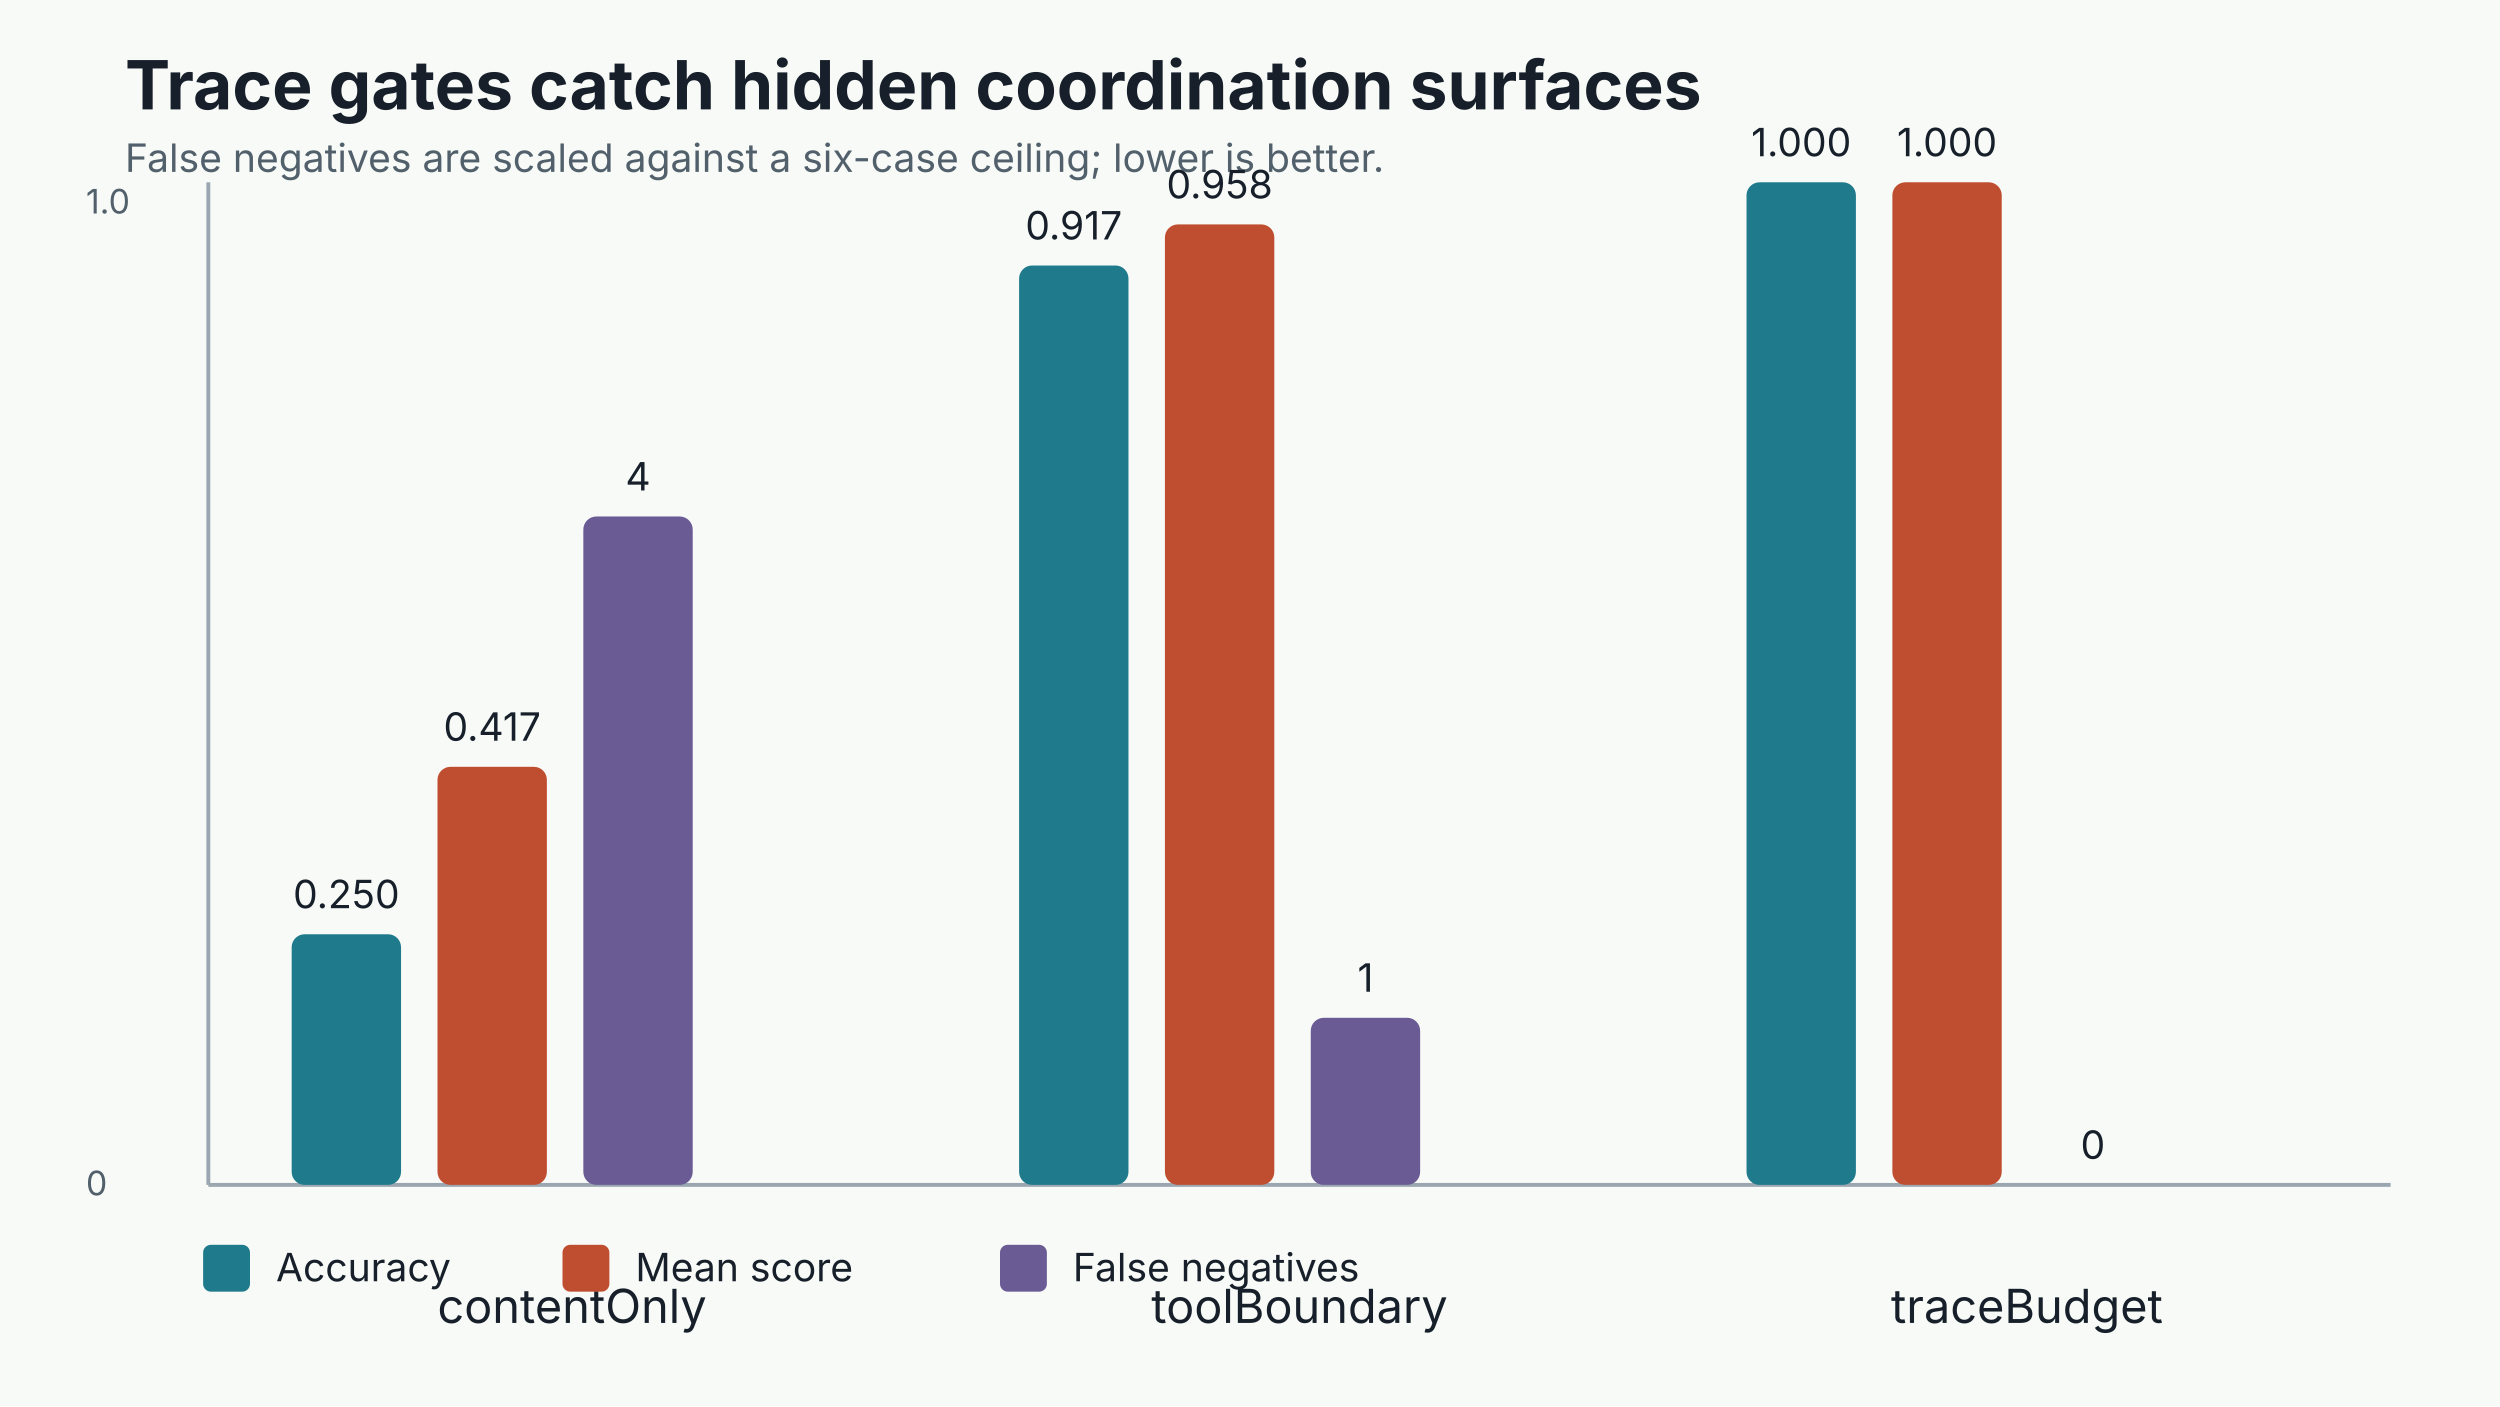
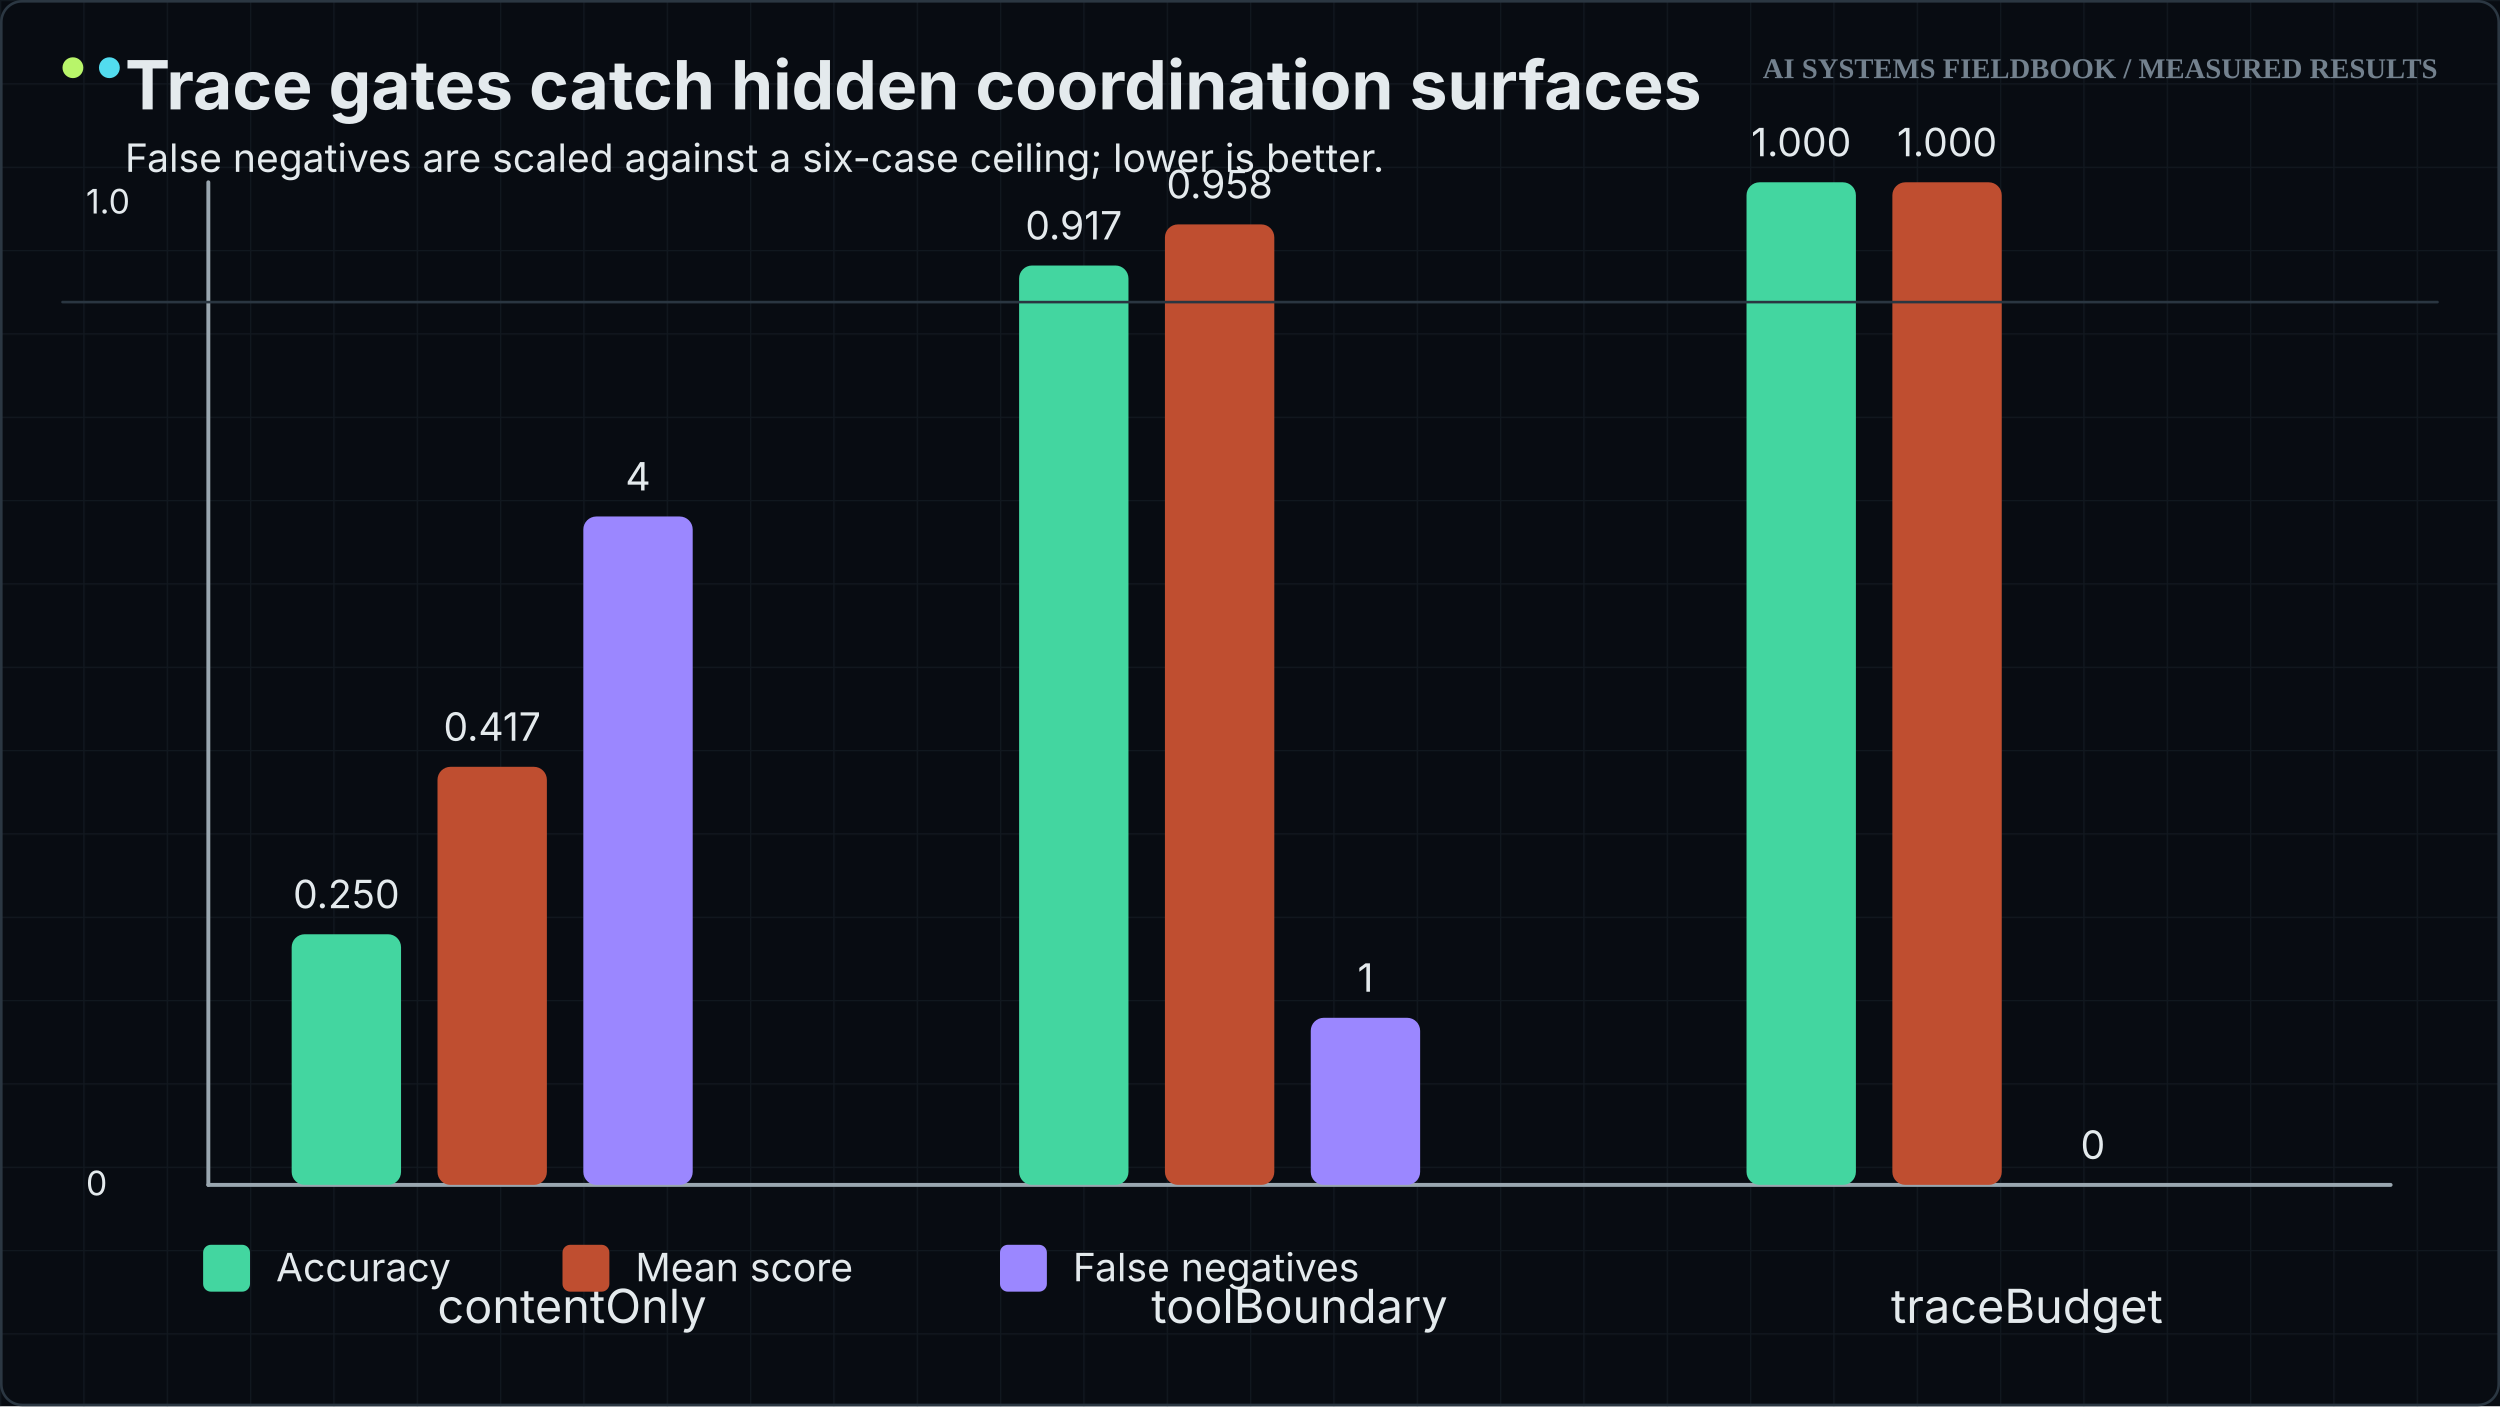
- <svg xmlns="http://www.w3.org/2000/svg" viewBox="0 0 960 540" role="img" aria-labelledby="title desc">
-   <rect width="960" height="540" fill="#f8faf7" />
-   <text x="48" y="42" font-family="Inter, Arial, sans-serif" font-size="26" font-weight="700" fill="#17202a">Trace gates catch hidden coordination surfaces</text>
-   <text x="48" y="66" font-family="Inter, Arial, sans-serif" font-size="15" fill="#51606b">False negatives are scaled against a six-case ceiling; lower is better.</text>
+ <svg xmlns="http://www.w3.org/2000/svg" viewBox="0 0 960 540" role="img" aria-labelledby="title desc" data-visual-quality="publication" data-visual-system="fieldbook-v2" data-text-fit="bounded">
+   <defs id="fieldbook-v2-defs">
+     <pattern id="fieldbook-grid" width="32" height="32" patternUnits="userSpaceOnUse">
+       <path d="M 32 0 L 0 0 0 32" fill="none" stroke="#27323d" stroke-width="1" />
+     </pattern>
+   </defs>
+   <g aria-hidden="true" data-fieldbook-frame="background">
+     <rect width="960" height="540" fill="#080c12" />
+     <rect width="960" height="540" fill="url(#fieldbook-grid)" opacity="0.32" />
+   </g>
+   <text x="48" y="42" font-family="Inter, Inter, system-ui, sans-serif" font-size="26" font-weight="700" fill="#17202a">Trace gates catch hidden coordination surfaces</text>
+   <text x="48" y="66" font-family="Inter, Inter, system-ui, sans-serif" font-size="15" fill="#51606b">False negatives are scaled against a six-case ceiling; lower is better.</text>
  <line x1="80" y1="455" x2="918" y2="455" stroke="#9aa7b0" stroke-width="1.5" />
  <line x1="80" y1="70" x2="80" y2="455" stroke="#9aa7b0" stroke-width="1.5" />
-   <text x="33" y="82" font-family="Inter, Arial, sans-serif" font-size="13" fill="#51606b">1.0</text>
-   <text x="33" y="459" font-family="Inter, Arial, sans-serif" font-size="13" fill="#51606b">0</text>
-   <rect x="112" y="358.75" width="42" height="96.25" rx="5" fill="#1f7a8c" />
-   <text x="133" y="348.75" text-anchor="middle" font-family="Inter, Arial, sans-serif" font-size="15" fill="#17202a">0.250</text>
+   <text x="33" y="82" font-family="Inter, Inter, system-ui, sans-serif" font-size="13" fill="#51606b">1.0</text>
+   <text x="33" y="459" font-family="Inter, Inter, system-ui, sans-serif" font-size="13" fill="#51606b">0</text>
+   <rect x="112" y="358.75" width="42" height="96.25" rx="5" fill="#43d6a0" />
+   <text x="133" y="348.75" text-anchor="middle" font-family="Inter, Inter, system-ui, sans-serif" font-size="15" fill="#17202a">0.250</text>
  <rect x="168" y="294.455" width="42" height="160.545" rx="5" fill="#bf4e30" />
-   <text x="189" y="284.455" text-anchor="middle" font-family="Inter, Arial, sans-serif" font-size="15" fill="#17202a">0.417</text>
-   <rect x="224" y="198.333" width="42" height="256.667" rx="5" fill="#6b5b95" />
-   <text x="245" y="188.333" text-anchor="middle" font-family="Inter, Arial, sans-serif" font-size="15" fill="#17202a">4</text>
-   <rect x="391.333" y="101.955" width="42" height="353.045" rx="5" fill="#1f7a8c" />
-   <text x="412.333" y="91.955" text-anchor="middle" font-family="Inter, Arial, sans-serif" font-size="15" fill="#17202a">0.917</text>
+   <text x="189" y="284.455" text-anchor="middle" font-family="Inter, Inter, system-ui, sans-serif" font-size="15" fill="#17202a">0.417</text>
+   <rect x="224" y="198.333" width="42" height="256.667" rx="5" fill="#9b87ff" />
+   <text x="245" y="188.333" text-anchor="middle" font-family="Inter, Inter, system-ui, sans-serif" font-size="15" fill="#17202a">4</text>
+   <rect x="391.333" y="101.955" width="42" height="353.045" rx="5" fill="#43d6a0" />
+   <text x="412.333" y="91.955" text-anchor="middle" font-family="Inter, Inter, system-ui, sans-serif" font-size="15" fill="#17202a">0.917</text>
  <rect x="447.333" y="86.17" width="42" height="368.83" rx="5" fill="#bf4e30" />
-   <text x="468.333" y="76.17" text-anchor="middle" font-family="Inter, Arial, sans-serif" font-size="15" fill="#17202a">0.958</text>
-   <rect x="503.333" y="390.833" width="42" height="64.167" rx="5" fill="#6b5b95" />
-   <text x="524.333" y="380.833" text-anchor="middle" font-family="Inter, Arial, sans-serif" font-size="15" fill="#17202a">1</text>
-   <rect x="670.667" y="70" width="42" height="385" rx="5" fill="#1f7a8c" />
-   <text x="691.667" y="60" text-anchor="middle" font-family="Inter, Arial, sans-serif" font-size="15" fill="#17202a">1.000</text>
+   <text x="468.333" y="76.17" text-anchor="middle" font-family="Inter, Inter, system-ui, sans-serif" font-size="15" fill="#17202a">0.958</text>
+   <rect x="503.333" y="390.833" width="42" height="64.167" rx="5" fill="#9b87ff" />
+   <text x="524.333" y="380.833" text-anchor="middle" font-family="Inter, Inter, system-ui, sans-serif" font-size="15" fill="#17202a">1</text>
+   <rect x="670.667" y="70" width="42" height="385" rx="5" fill="#43d6a0" />
+   <text x="691.667" y="60" text-anchor="middle" font-family="Inter, Inter, system-ui, sans-serif" font-size="15" fill="#17202a">1.000</text>
  <rect x="726.667" y="70" width="42" height="385" rx="5" fill="#bf4e30" />
-   <text x="747.667" y="60" text-anchor="middle" font-family="Inter, Arial, sans-serif" font-size="15" fill="#17202a">1.000</text>
-   <rect x="782.667" y="455" width="42" height="0" rx="5" fill="#6b5b95" />
-   <text x="803.667" y="445" text-anchor="middle" font-family="Inter, Arial, sans-serif" font-size="15" fill="#17202a">0</text>
-   <text x="219.667" y="508" text-anchor="middle" font-family="Inter, Arial, sans-serif" font-size="18" fill="#17202a">contentOnly</text>
-   <text x="499" y="508" text-anchor="middle" font-family="Inter, Arial, sans-serif" font-size="18" fill="#17202a">toolBoundary</text>
-   <text x="778.333" y="508" text-anchor="middle" font-family="Inter, Arial, sans-serif" font-size="18" fill="#17202a">traceBudget</text>
-   <g transform="translate(78 478)" font-family="Inter, Arial, sans-serif" font-size="15" fill="#17202a">
-     <rect x="0" y="0" width="18" height="18" rx="3" fill="#1f7a8c" />
+   <text x="747.667" y="60" text-anchor="middle" font-family="Inter, Inter, system-ui, sans-serif" font-size="15" fill="#17202a">1.000</text>
+   <rect x="782.667" y="455" width="42" height="0" rx="5" fill="#9b87ff" />
+   <text x="803.667" y="445" text-anchor="middle" font-family="Inter, Inter, system-ui, sans-serif" font-size="15" fill="#17202a">0</text>
+   <text x="219.667" y="508" text-anchor="middle" font-family="Inter, Inter, system-ui, sans-serif" font-size="18" fill="#17202a">contentOnly</text>
+   <text x="499" y="508" text-anchor="middle" font-family="Inter, Inter, system-ui, sans-serif" font-size="18" fill="#17202a">toolBoundary</text>
+   <text x="778.333" y="508" text-anchor="middle" font-family="Inter, Inter, system-ui, sans-serif" font-size="18" fill="#17202a">traceBudget</text>
+   <g transform="translate(78 478)" font-family="Inter, Inter, system-ui, sans-serif" font-size="15" fill="#17202a">
+     <rect x="0" y="0" width="18" height="18" rx="3" fill="#43d6a0" />
    <text x="28" y="14">Accuracy</text>
    <rect x="138" y="0" width="18" height="18" rx="3" fill="#bf4e30" />
    <text x="166" y="14">Mean score</text>
-     <rect x="306" y="0" width="18" height="18" rx="3" fill="#6b5b95" />
+     <rect x="306" y="0" width="18" height="18" rx="3" fill="#9b87ff" />
    <text x="334" y="14">False negatives</text>
  </g>
+   <style id="fieldbook-v2-theme">
+     text { fill: #e4eaed !important; font-family: Inter, system-ui, sans-serif !important; letter-spacing: 0; }
+     .title { fill: #f7faf9 !important; font-weight: 750 !important; }
+     .subtitle, .sub, .note, .axis, .legend, .body, .small { fill: #8d9aa6 !important; }
+     .label, .smallTitle, .metric, .headtext { fill: #e7edef !important; }
+     path, line, polyline { stroke-linecap: round; stroke-linejoin: round; }
+     .fieldbook-kicker { fill: #73818e !important; font-family: ui-monospace, SFMono-Regular, Consolas, monospace !important; font-size: 11px !important; font-weight: 750 !important; }
+   </style>
+   <g aria-hidden="true" data-fieldbook-frame="overlay">
+     <line x1="24" y1="116" x2="936" y2="116" stroke="#2a3641" stroke-width="1" />
+     <circle cx="28" cy="26" r="4" fill="#b8f56a" />
+     <circle cx="42" cy="26" r="4" fill="#52dcef" />
+     <text class="fieldbook-kicker" x="936" y="30" text-anchor="end">AI SYSTEMS FIELDBOOK / MEASURED RESULTS</text>
+     <rect x="0.5" y="0.5" width="959" height="539" rx="8" fill="none" stroke="#2b3742" stroke-width="1" />
+   </g>
</svg>
